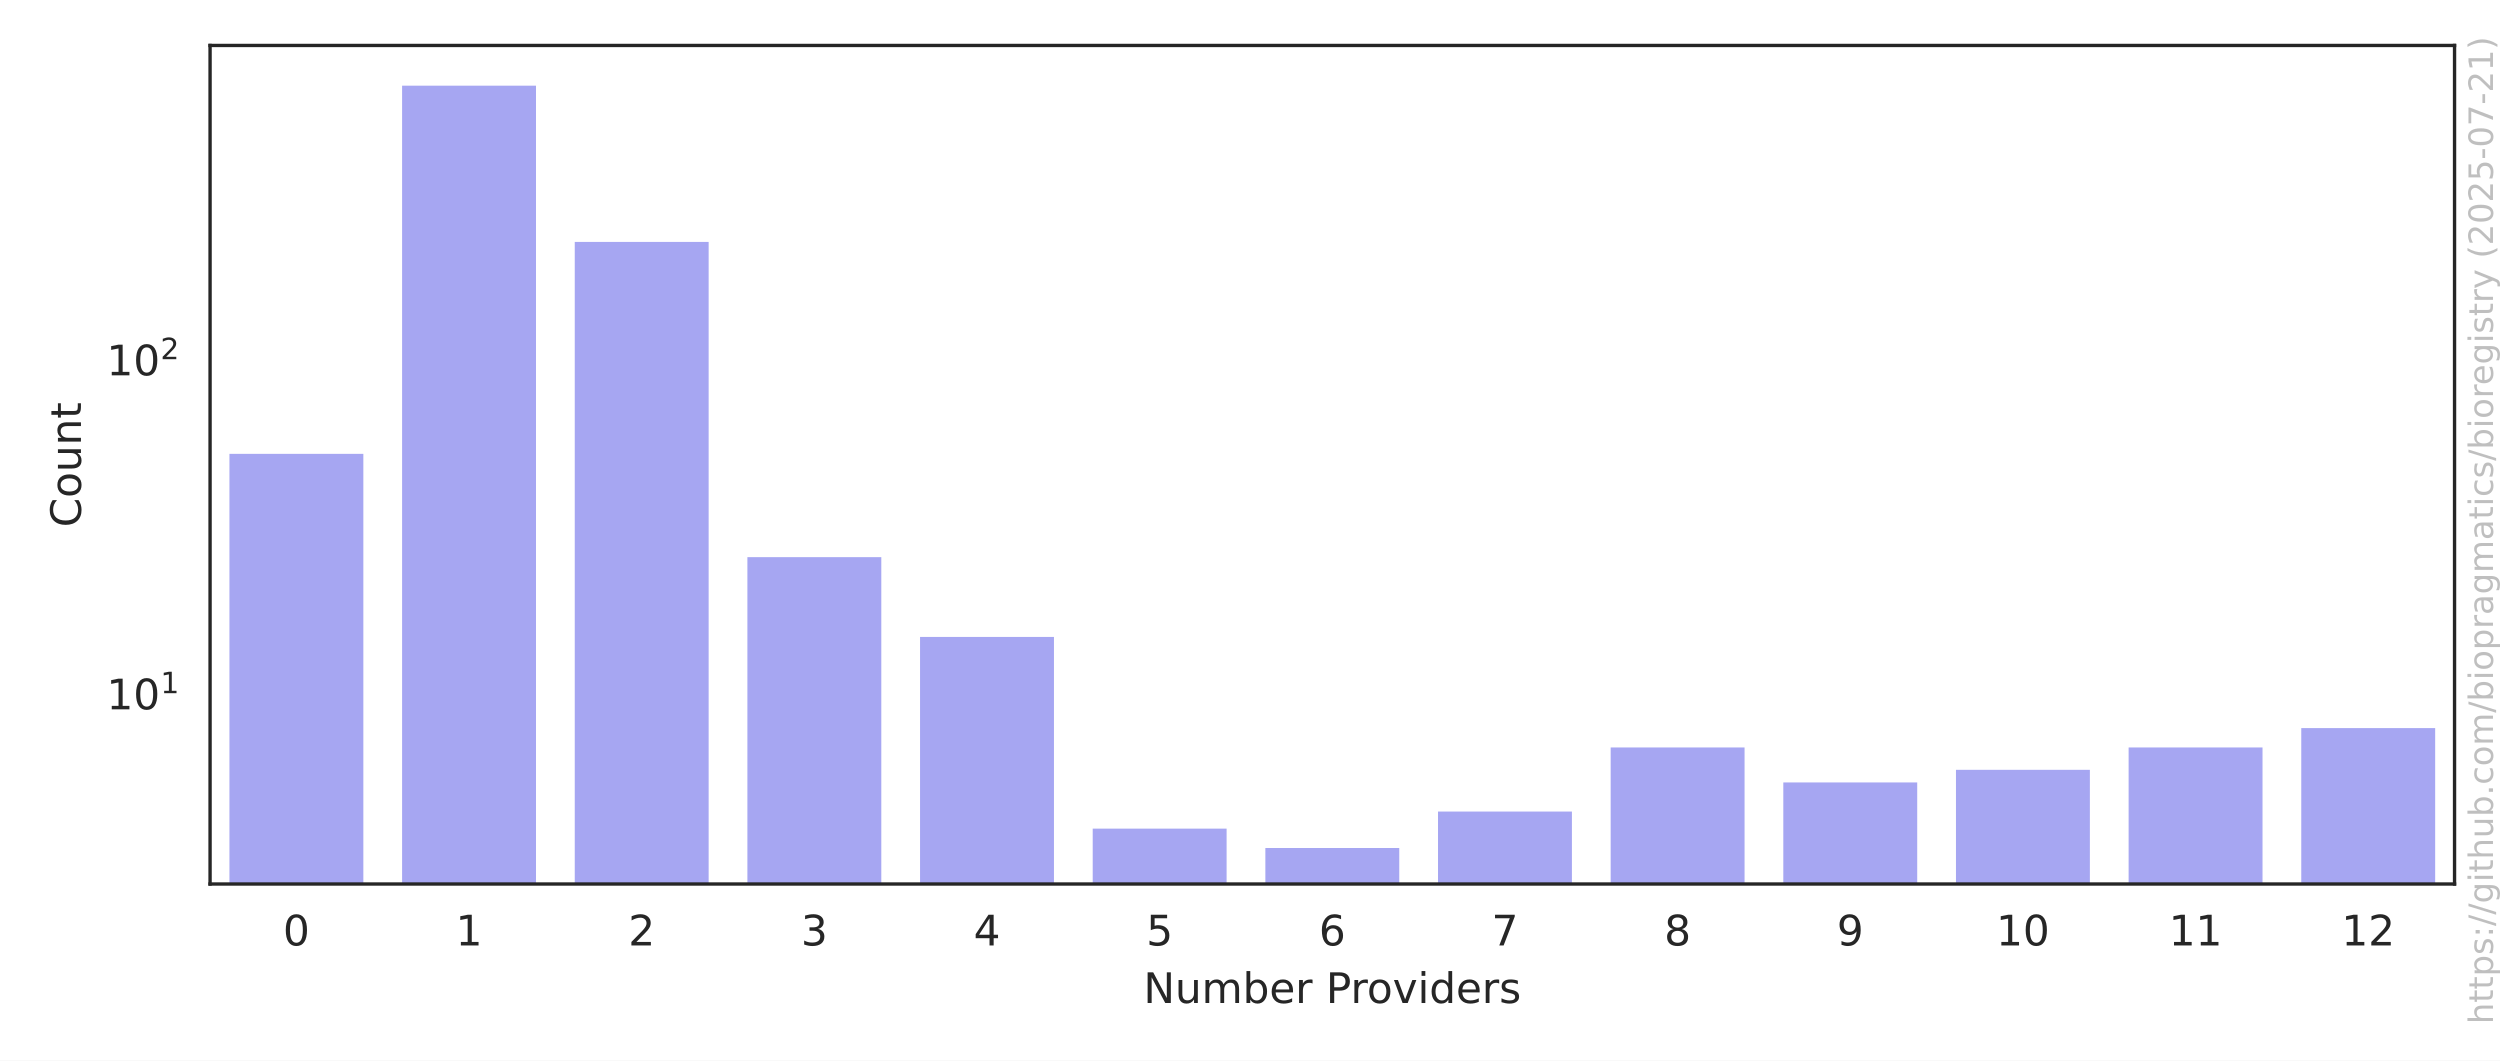
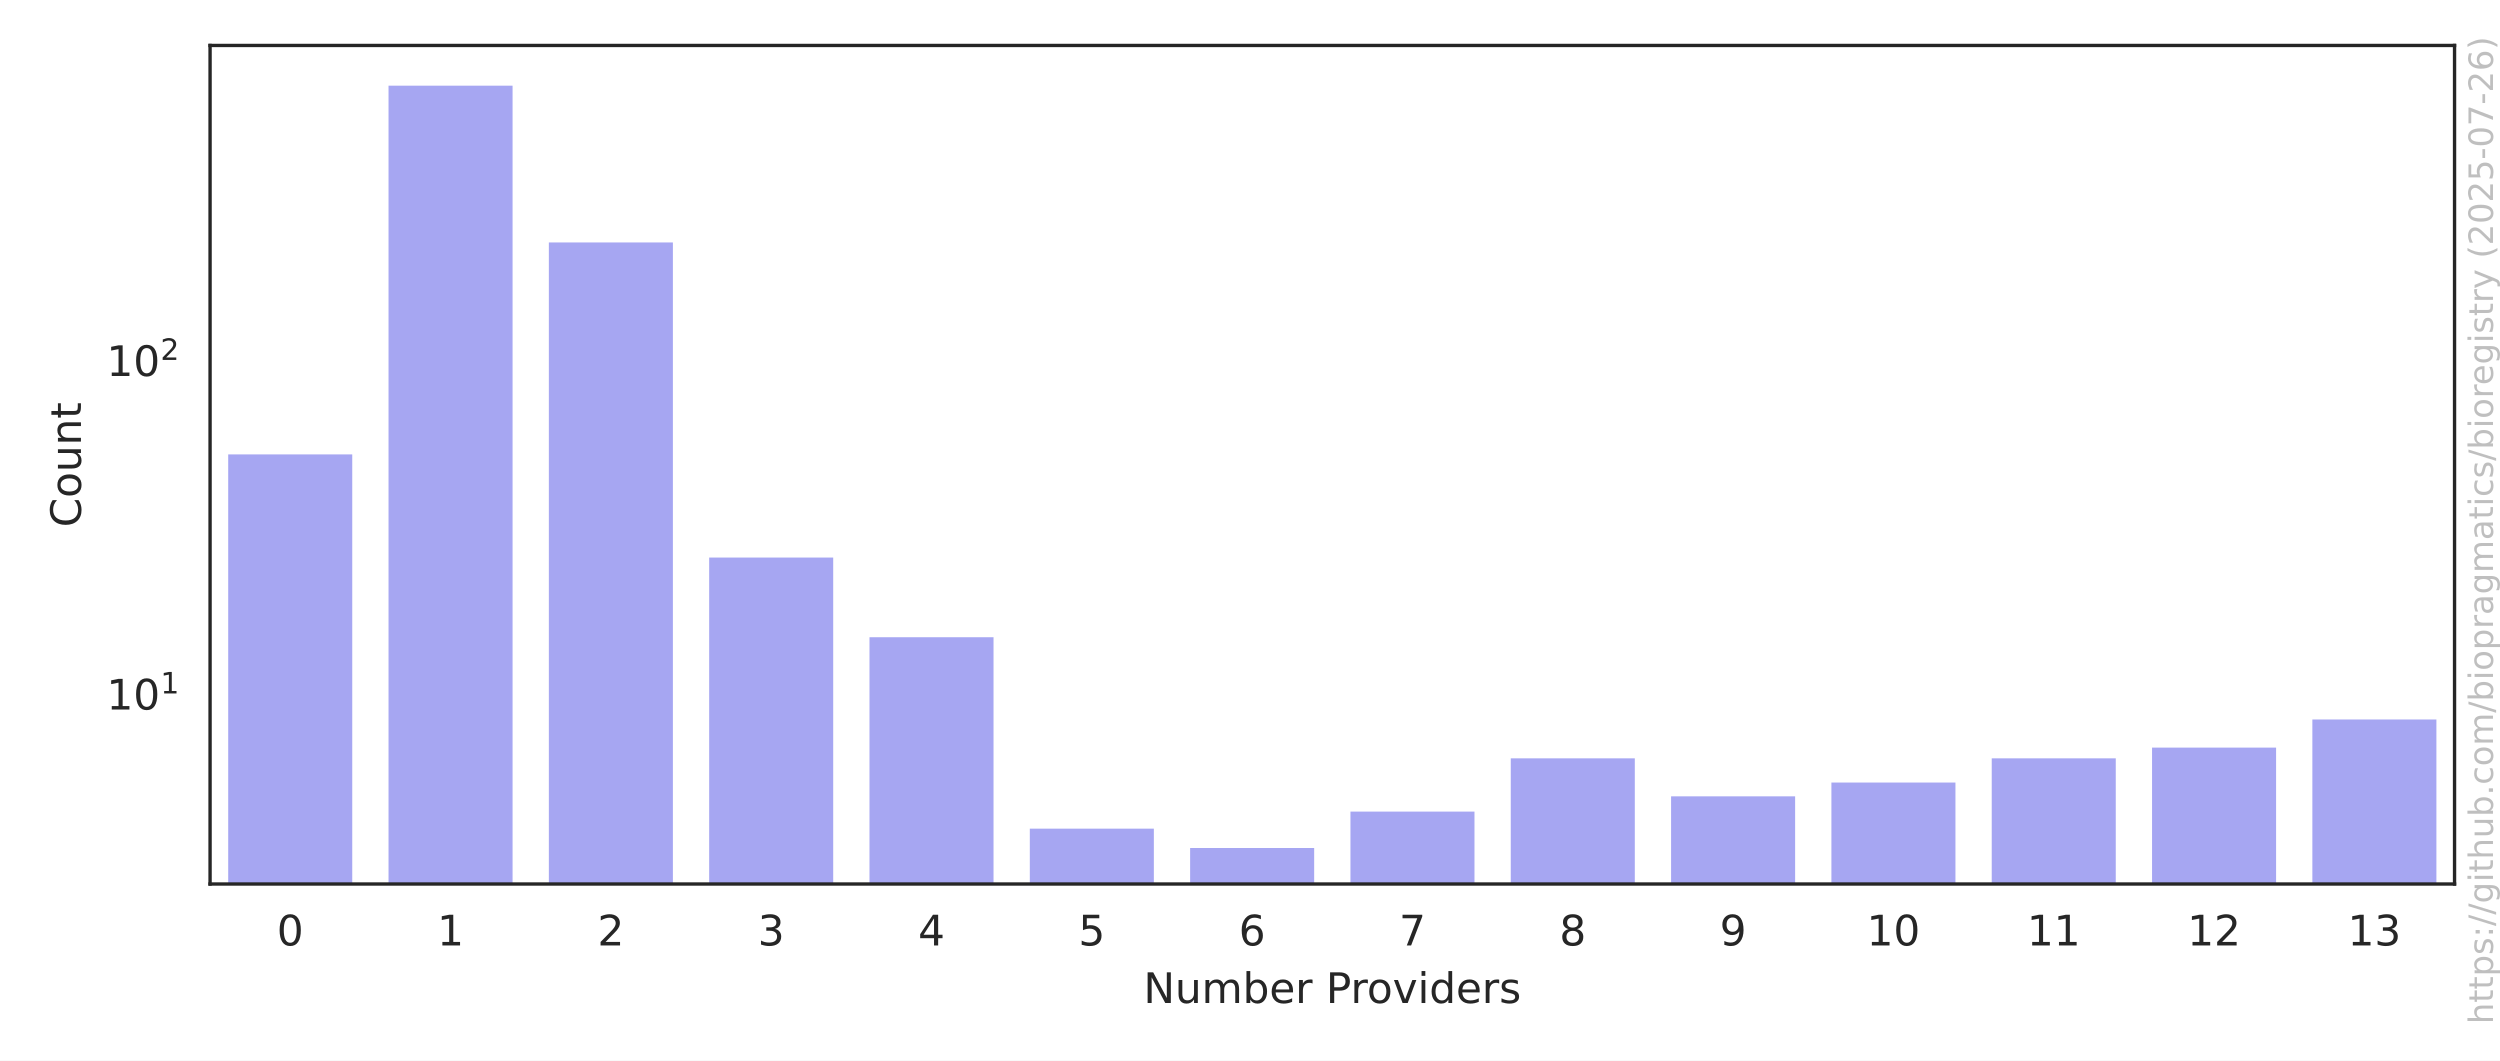
<svg xmlns="http://www.w3.org/2000/svg" xmlns:xlink="http://www.w3.org/1999/xlink" width="594pt" height="252pt" viewBox="0 0 594 252" version="1.1">
  <defs>
    <style type="text/css">*{stroke-linejoin: round; stroke-linecap: butt}</style>
  </defs>
  <g id="figure_1">
    <g id="patch_1">
      <path d="M 0 252  L 594 252  L 594 0  L 0 0  z " style="fill: #ffffff" />
    </g>
    <g id="axes_1">
      <g id="patch_2">
        <path d="M 49.913 210.04  L 583.2 210.04  L 583.2 10.8  L 49.913 10.8  z " style="fill: #ffffff" />
      </g>
      <g id="matplotlib.axis_1">
        <g id="xtick_1">
          <g id="text_1">
-             <g style="fill: #262626" transform="translate(67.24249 224.6384) scale(0.1 -0.1)">
+             <g style="fill: #262626" transform="translate(65.77741 224.6384) scale(0.1 -0.1)">
              <defs>
                <path id="DejaVuSans-30" d="M 2034 4250  Q 1547 4250 1301 3770  Q 1056 3291 1056 2328  Q 1056 1369 1301 889  Q 1547 409 2034 409  Q 2525 409 2770 889  Q 3016 1369 3016 2328  Q 3016 3291 2770 3770  Q 2525 4250 2034 4250  z M 2034 4750  Q 2819 4750 3233 4129  Q 3647 3509 3647 2328  Q 3647 1150 3233 529  Q 2819 -91 2034 -91  Q 1250 -91 836 529  Q 422 1150 422 2328  Q 422 3509 836 4129  Q 1250 4750 2034 4750  z " transform="scale(0.015625)" />
              </defs>
              <use xlink:href="#DejaVuSans-30" />
            </g>
          </g>
        </g>
        <g id="xtick_2">
          <g id="text_2">
-             <g style="fill: #262626" transform="translate(108.2646 224.6384) scale(0.1 -0.1)">
+             <g style="fill: #262626" transform="translate(103.8694 224.6384) scale(0.1 -0.1)">
              <defs>
                <path id="DejaVuSans-31" d="M 794 531  L 1825 531  L 1825 4091  L 703 3866  L 703 4441  L 1819 4666  L 2450 4666  L 2450 531  L 3481 531  L 3481 0  L 794 0  L 794 531  z " transform="scale(0.015625)" />
              </defs>
              <use xlink:href="#DejaVuSans-31" />
            </g>
          </g>
        </g>
        <g id="xtick_3">
          <g id="text_3">
-             <g style="fill: #262626" transform="translate(149.2867 224.6384) scale(0.1 -0.1)">
+             <g style="fill: #262626" transform="translate(141.9613 224.6384) scale(0.1 -0.1)">
              <defs>
                <path id="DejaVuSans-32" d="M 1228 531  L 3431 531  L 3431 0  L 469 0  L 469 531  Q 828 903 1448 1529  Q 2069 2156 2228 2338  Q 2531 2678 2651 2914  Q 2772 3150 2772 3378  Q 2772 3750 2511 3984  Q 2250 4219 1831 4219  Q 1534 4219 1204 4116  Q 875 4013 500 3803  L 500 4441  Q 881 4594 1212 4672  Q 1544 4750 1819 4750  Q 2544 4750 2975 4387  Q 3406 4025 3406 3419  Q 3406 3131 3298 2873  Q 3191 2616 2906 2266  Q 2828 2175 2409 1742  Q 1991 1309 1228 531  z " transform="scale(0.015625)" />
              </defs>
              <use xlink:href="#DejaVuSans-32" />
            </g>
          </g>
        </g>
        <g id="xtick_4">
          <g id="text_4">
-             <g style="fill: #262626" transform="translate(190.3088 224.6384) scale(0.1 -0.1)">
+             <g style="fill: #262626" transform="translate(180.0533 224.6384) scale(0.1 -0.1)">
              <defs>
                <path id="DejaVuSans-33" d="M 2597 2516  Q 3050 2419 3304 2112  Q 3559 1806 3559 1356  Q 3559 666 3084 287  Q 2609 -91 1734 -91  Q 1441 -91 1130 -33  Q 819 25 488 141  L 488 750  Q 750 597 1062 519  Q 1375 441 1716 441  Q 2309 441 2620 675  Q 2931 909 2931 1356  Q 2931 1769 2642 2001  Q 2353 2234 1838 2234  L 1294 2234  L 1294 2753  L 1863 2753  Q 2328 2753 2575 2939  Q 2822 3125 2822 3475  Q 2822 3834 2567 4026  Q 2313 4219 1838 4219  Q 1578 4219 1281 4162  Q 984 4106 628 3988  L 628 4550  Q 988 4650 1302 4700  Q 1616 4750 1894 4750  Q 2613 4750 3031 4423  Q 3450 4097 3450 3541  Q 3450 3153 3228 2886  Q 3006 2619 2597 2516  z " transform="scale(0.015625)" />
              </defs>
              <use xlink:href="#DejaVuSans-33" />
            </g>
          </g>
        </g>
        <g id="xtick_5">
          <g id="text_5">
-             <g style="fill: #262626" transform="translate(231.3309 224.6384) scale(0.1 -0.1)">
+             <g style="fill: #262626" transform="translate(218.1452 224.6384) scale(0.1 -0.1)">
              <defs>
                <path id="DejaVuSans-34" d="M 2419 4116  L 825 1625  L 2419 1625  L 2419 4116  z M 2253 4666  L 3047 4666  L 3047 1625  L 3713 1625  L 3713 1100  L 3047 1100  L 3047 0  L 2419 0  L 2419 1100  L 313 1100  L 313 1709  L 2253 4666  z " transform="scale(0.015625)" />
              </defs>
              <use xlink:href="#DejaVuSans-34" />
            </g>
          </g>
        </g>
        <g id="xtick_6">
          <g id="text_6">
-             <g style="fill: #262626" transform="translate(272.353 224.6384) scale(0.1 -0.1)">
+             <g style="fill: #262626" transform="translate(256.2372 224.6384) scale(0.1 -0.1)">
              <defs>
                <path id="DejaVuSans-35" d="M 691 4666  L 3169 4666  L 3169 4134  L 1269 4134  L 1269 2991  Q 1406 3038 1543 3061  Q 1681 3084 1819 3084  Q 2600 3084 3056 2656  Q 3513 2228 3513 1497  Q 3513 744 3044 326  Q 2575 -91 1722 -91  Q 1428 -91 1123 -41  Q 819 9 494 109  L 494 744  Q 775 591 1075 516  Q 1375 441 1709 441  Q 2250 441 2565 725  Q 2881 1009 2881 1497  Q 2881 1984 2565 2268  Q 2250 2553 1709 2553  Q 1456 2553 1204 2497  Q 953 2441 691 2322  L 691 4666  z " transform="scale(0.015625)" />
              </defs>
              <use xlink:href="#DejaVuSans-35" />
            </g>
          </g>
        </g>
        <g id="xtick_7">
          <g id="text_7">
-             <g style="fill: #262626" transform="translate(313.3751 224.6384) scale(0.1 -0.1)">
+             <g style="fill: #262626" transform="translate(294.3291 224.6384) scale(0.1 -0.1)">
              <defs>
                <path id="DejaVuSans-36" d="M 2113 2584  Q 1688 2584 1439 2293  Q 1191 2003 1191 1497  Q 1191 994 1439 701  Q 1688 409 2113 409  Q 2538 409 2786 701  Q 3034 994 3034 1497  Q 3034 2003 2786 2293  Q 2538 2584 2113 2584  z M 3366 4563  L 3366 3988  Q 3128 4100 2886 4159  Q 2644 4219 2406 4219  Q 1781 4219 1451 3797  Q 1122 3375 1075 2522  Q 1259 2794 1537 2939  Q 1816 3084 2150 3084  Q 2853 3084 3261 2657  Q 3669 2231 3669 1497  Q 3669 778 3244 343  Q 2819 -91 2113 -91  Q 1303 -91 875 529  Q 447 1150 447 2328  Q 447 3434 972 4092  Q 1497 4750 2381 4750  Q 2619 4750 2861 4703  Q 3103 4656 3366 4563  z " transform="scale(0.015625)" />
              </defs>
              <use xlink:href="#DejaVuSans-36" />
            </g>
          </g>
        </g>
        <g id="xtick_8">
          <g id="text_8">
-             <g style="fill: #262626" transform="translate(354.3972 224.6384) scale(0.1 -0.1)">
+             <g style="fill: #262626" transform="translate(332.4211 224.6384) scale(0.1 -0.1)">
              <defs>
                <path id="DejaVuSans-37" d="M 525 4666  L 3525 4666  L 3525 4397  L 1831 0  L 1172 0  L 2766 4134  L 525 4134  L 525 4666  z " transform="scale(0.015625)" />
              </defs>
              <use xlink:href="#DejaVuSans-37" />
            </g>
          </g>
        </g>
        <g id="xtick_9">
          <g id="text_9">
-             <g style="fill: #262626" transform="translate(395.4193 224.6384) scale(0.1 -0.1)">
+             <g style="fill: #262626" transform="translate(370.513 224.6384) scale(0.1 -0.1)">
              <defs>
                <path id="DejaVuSans-38" d="M 2034 2216  Q 1584 2216 1326 1975  Q 1069 1734 1069 1313  Q 1069 891 1326 650  Q 1584 409 2034 409  Q 2484 409 2743 651  Q 3003 894 3003 1313  Q 3003 1734 2745 1975  Q 2488 2216 2034 2216  z M 1403 2484  Q 997 2584 770 2862  Q 544 3141 544 3541  Q 544 4100 942 4425  Q 1341 4750 2034 4750  Q 2731 4750 3128 4425  Q 3525 4100 3525 3541  Q 3525 3141 3298 2862  Q 3072 2584 2669 2484  Q 3125 2378 3379 2068  Q 3634 1759 3634 1313  Q 3634 634 3220 271  Q 2806 -91 2034 -91  Q 1263 -91 848 271  Q 434 634 434 1313  Q 434 1759 690 2068  Q 947 2378 1403 2484  z M 1172 3481  Q 1172 3119 1398 2916  Q 1625 2713 2034 2713  Q 2441 2713 2670 2916  Q 2900 3119 2900 3481  Q 2900 3844 2670 4047  Q 2441 4250 2034 4250  Q 1625 4250 1398 4047  Q 1172 3844 1172 3481  z " transform="scale(0.015625)" />
              </defs>
              <use xlink:href="#DejaVuSans-38" />
            </g>
          </g>
        </g>
        <g id="xtick_10">
          <g id="text_10">
-             <g style="fill: #262626" transform="translate(436.4414 224.6384) scale(0.1 -0.1)">
+             <g style="fill: #262626" transform="translate(408.605 224.6384) scale(0.1 -0.1)">
              <defs>
                <path id="DejaVuSans-39" d="M 703 97  L 703 672  Q 941 559 1184 500  Q 1428 441 1663 441  Q 2288 441 2617 861  Q 2947 1281 2994 2138  Q 2813 1869 2534 1725  Q 2256 1581 1919 1581  Q 1219 1581 811 2004  Q 403 2428 403 3163  Q 403 3881 828 4315  Q 1253 4750 1959 4750  Q 2769 4750 3195 4129  Q 3622 3509 3622 2328  Q 3622 1225 3098 567  Q 2575 -91 1691 -91  Q 1453 -91 1209 -44  Q 966 3 703 97  z M 1959 2075  Q 2384 2075 2632 2365  Q 2881 2656 2881 3163  Q 2881 3666 2632 3958  Q 2384 4250 1959 4250  Q 1534 4250 1286 3958  Q 1038 3666 1038 3163  Q 1038 2656 1286 2365  Q 1534 2075 1959 2075  z " transform="scale(0.015625)" />
              </defs>
              <use xlink:href="#DejaVuSans-39" />
            </g>
          </g>
        </g>
        <g id="xtick_11">
          <g id="text_11">
-             <g style="fill: #262626" transform="translate(474.2822 224.6384) scale(0.1 -0.1)">
+             <g style="fill: #262626" transform="translate(443.5157 224.6384) scale(0.1 -0.1)">
              <use xlink:href="#DejaVuSans-31" />
              <use xlink:href="#DejaVuSans-30" transform="translate(63.62305 0)" />
            </g>
          </g>
        </g>
        <g id="xtick_12">
          <g id="text_12">
-             <g style="fill: #262626" transform="translate(515.3043 224.6384) scale(0.1 -0.1)">
+             <g style="fill: #262626" transform="translate(481.6076 224.6384) scale(0.1 -0.1)">
              <use xlink:href="#DejaVuSans-31" />
              <use xlink:href="#DejaVuSans-31" transform="translate(63.62305 0)" />
            </g>
          </g>
        </g>
        <g id="xtick_13">
          <g id="text_13">
-             <g style="fill: #262626" transform="translate(556.3264 224.6384) scale(0.1 -0.1)">
+             <g style="fill: #262626" transform="translate(519.6996 224.6384) scale(0.1 -0.1)">
              <use xlink:href="#DejaVuSans-31" />
              <use xlink:href="#DejaVuSans-32" transform="translate(63.62305 0)" />
            </g>
          </g>
        </g>
-         <g id="text_14">
+         <g id="xtick_14">
+           <g id="text_14">
+             <g style="fill: #262626" transform="translate(557.7915 224.6384) scale(0.1 -0.1)">
+               <use xlink:href="#DejaVuSans-31" />
+               <use xlink:href="#DejaVuSans-33" transform="translate(63.62305 0)" />
+             </g>
+           </g>
+         </g>
+         <g id="text_15">
          <g style="fill: #262626" transform="translate(271.6923 238.3166) scale(0.1 -0.1)">
            <defs>
              <path id="DejaVuSans-4e" d="M 628 4666  L 1478 4666  L 3547 763  L 3547 4666  L 4159 4666  L 4159 0  L 3309 0  L 1241 3903  L 1241 0  L 628 0  L 628 4666  z " transform="scale(0.015625)" />
              <path id="DejaVuSans-75" d="M 544 1381  L 544 3500  L 1119 3500  L 1119 1403  Q 1119 906 1312 657  Q 1506 409 1894 409  Q 2359 409 2629 706  Q 2900 1003 2900 1516  L 2900 3500  L 3475 3500  L 3475 0  L 2900 0  L 2900 538  Q 2691 219 2414 64  Q 2138 -91 1772 -91  Q 1169 -91 856 284  Q 544 659 544 1381  z M 1991 3584  L 1991 3584  z " transform="scale(0.015625)" />
              <path id="DejaVuSans-6d" d="M 3328 2828  Q 3544 3216 3844 3400  Q 4144 3584 4550 3584  Q 5097 3584 5394 3201  Q 5691 2819 5691 2113  L 5691 0  L 5113 0  L 5113 2094  Q 5113 2597 4934 2840  Q 4756 3084 4391 3084  Q 3944 3084 3684 2787  Q 3425 2491 3425 1978  L 3425 0  L 2847 0  L 2847 2094  Q 2847 2600 2669 2842  Q 2491 3084 2119 3084  Q 1678 3084 1418 2786  Q 1159 2488 1159 1978  L 1159 0  L 581 0  L 581 3500  L 1159 3500  L 1159 2956  Q 1356 3278 1631 3431  Q 1906 3584 2284 3584  Q 2666 3584 2933 3390  Q 3200 3197 3328 2828  z " transform="scale(0.015625)" />
              <path id="DejaVuSans-62" d="M 3116 1747  Q 3116 2381 2855 2742  Q 2594 3103 2138 3103  Q 1681 3103 1420 2742  Q 1159 2381 1159 1747  Q 1159 1113 1420 752  Q 1681 391 2138 391  Q 2594 391 2855 752  Q 3116 1113 3116 1747  z M 1159 2969  Q 1341 3281 1617 3432  Q 1894 3584 2278 3584  Q 2916 3584 3314 3078  Q 3713 2572 3713 1747  Q 3713 922 3314 415  Q 2916 -91 2278 -91  Q 1894 -91 1617 61  Q 1341 213 1159 525  L 1159 0  L 581 0  L 581 4863  L 1159 4863  L 1159 2969  z " transform="scale(0.015625)" />
              <path id="DejaVuSans-65" d="M 3597 1894  L 3597 1613  L 953 1613  Q 991 1019 1311 708  Q 1631 397 2203 397  Q 2534 397 2845 478  Q 3156 559 3463 722  L 3463 178  Q 3153 47 2828 -22  Q 2503 -91 2169 -91  Q 1331 -91 842 396  Q 353 884 353 1716  Q 353 2575 817 3079  Q 1281 3584 2069 3584  Q 2775 3584 3186 3129  Q 3597 2675 3597 1894  z M 3022 2063  Q 3016 2534 2758 2815  Q 2500 3097 2075 3097  Q 1594 3097 1305 2825  Q 1016 2553 972 2059  L 3022 2063  z " transform="scale(0.015625)" />
              <path id="DejaVuSans-72" d="M 2631 2963  Q 2534 3019 2420 3045  Q 2306 3072 2169 3072  Q 1681 3072 1420 2755  Q 1159 2438 1159 1844  L 1159 0  L 581 0  L 581 3500  L 1159 3500  L 1159 2956  Q 1341 3275 1631 3429  Q 1922 3584 2338 3584  Q 2397 3584 2469 3576  Q 2541 3569 2628 3553  L 2631 2963  z " transform="scale(0.015625)" />
              <path id="DejaVuSans-20" transform="scale(0.015625)" />
              <path id="DejaVuSans-50" d="M 1259 4147  L 1259 2394  L 2053 2394  Q 2494 2394 2734 2622  Q 2975 2850 2975 3272  Q 2975 3691 2734 3919  Q 2494 4147 2053 4147  L 1259 4147  z M 628 4666  L 2053 4666  Q 2838 4666 3239 4311  Q 3641 3956 3641 3272  Q 3641 2581 3239 2228  Q 2838 1875 2053 1875  L 1259 1875  L 1259 0  L 628 0  L 628 4666  z " transform="scale(0.015625)" />
              <path id="DejaVuSans-6f" d="M 1959 3097  Q 1497 3097 1228 2736  Q 959 2375 959 1747  Q 959 1119 1226 758  Q 1494 397 1959 397  Q 2419 397 2687 759  Q 2956 1122 2956 1747  Q 2956 2369 2687 2733  Q 2419 3097 1959 3097  z M 1959 3584  Q 2709 3584 3137 3096  Q 3566 2609 3566 1747  Q 3566 888 3137 398  Q 2709 -91 1959 -91  Q 1206 -91 779 398  Q 353 888 353 1747  Q 353 2609 779 3096  Q 1206 3584 1959 3584  z " transform="scale(0.015625)" />
              <path id="DejaVuSans-76" d="M 191 3500  L 800 3500  L 1894 563  L 2988 3500  L 3597 3500  L 2284 0  L 1503 0  L 191 3500  z " transform="scale(0.015625)" />
              <path id="DejaVuSans-69" d="M 603 3500  L 1178 3500  L 1178 0  L 603 0  L 603 3500  z M 603 4863  L 1178 4863  L 1178 4134  L 603 4134  L 603 4863  z " transform="scale(0.015625)" />
              <path id="DejaVuSans-64" d="M 2906 2969  L 2906 4863  L 3481 4863  L 3481 0  L 2906 0  L 2906 525  Q 2725 213 2448 61  Q 2172 -91 1784 -91  Q 1150 -91 751 415  Q 353 922 353 1747  Q 353 2572 751 3078  Q 1150 3584 1784 3584  Q 2172 3584 2448 3432  Q 2725 3281 2906 2969  z M 947 1747  Q 947 1113 1208 752  Q 1469 391 1925 391  Q 2381 391 2643 752  Q 2906 1113 2906 1747  Q 2906 2381 2643 2742  Q 2381 3103 1925 3103  Q 1469 3103 1208 2742  Q 947 2381 947 1747  z " transform="scale(0.015625)" />
              <path id="DejaVuSans-73" d="M 2834 3397  L 2834 2853  Q 2591 2978 2328 3040  Q 2066 3103 1784 3103  Q 1356 3103 1142 2972  Q 928 2841 928 2578  Q 928 2378 1081 2264  Q 1234 2150 1697 2047  L 1894 2003  Q 2506 1872 2764 1633  Q 3022 1394 3022 966  Q 3022 478 2636 193  Q 2250 -91 1575 -91  Q 1294 -91 989 -36  Q 684 19 347 128  L 347 722  Q 666 556 975 473  Q 1284 391 1588 391  Q 1994 391 2212 530  Q 2431 669 2431 922  Q 2431 1156 2273 1281  Q 2116 1406 1581 1522  L 1381 1569  Q 847 1681 609 1914  Q 372 2147 372 2553  Q 372 3047 722 3315  Q 1072 3584 1716 3584  Q 2034 3584 2315 3537  Q 2597 3491 2834 3397  z " transform="scale(0.015625)" />
            </defs>
            <use xlink:href="#DejaVuSans-4e" />
            <use xlink:href="#DejaVuSans-75" transform="translate(74.80469 0)" />
            <use xlink:href="#DejaVuSans-6d" transform="translate(138.1836 0)" />
            <use xlink:href="#DejaVuSans-62" transform="translate(235.5957 0)" />
            <use xlink:href="#DejaVuSans-65" transform="translate(299.0723 0)" />
            <use xlink:href="#DejaVuSans-72" transform="translate(360.5957 0)" />
            <use xlink:href="#DejaVuSans-20" transform="translate(401.709 0)" />
            <use xlink:href="#DejaVuSans-50" transform="translate(433.4961 0)" />
            <use xlink:href="#DejaVuSans-72" transform="translate(492.0488 0)" />
            <use xlink:href="#DejaVuSans-6f" transform="translate(530.9121 0)" />
            <use xlink:href="#DejaVuSans-76" transform="translate(592.0938 0)" />
            <use xlink:href="#DejaVuSans-69" transform="translate(651.2734 0)" />
            <use xlink:href="#DejaVuSans-64" transform="translate(679.0566 0)" />
            <use xlink:href="#DejaVuSans-65" transform="translate(742.5332 0)" />
            <use xlink:href="#DejaVuSans-72" transform="translate(804.0566 0)" />
            <use xlink:href="#DejaVuSans-73" transform="translate(845.1699 0)" />
          </g>
        </g>
      </g>
      <g id="matplotlib.axis_2">
        <g id="ytick_1">
-           <g id="text_15">
-             <g style="fill: #262626" transform="translate(25.31268 168.6049) scale(0.1 -0.1)">
+           <g id="text_16">
+             <g style="fill: #262626" transform="translate(25.31268 168.656) scale(0.1 -0.1)">
              <use xlink:href="#DejaVuSans-31" transform="translate(0 0.684375)" />
              <use xlink:href="#DejaVuSans-30" transform="translate(63.62305 0.684375)" />
              <use xlink:href="#DejaVuSans-31" transform="translate(128.2031 38.96563) scale(0.7)" />
            </g>
          </g>
        </g>
        <g id="ytick_2">
-           <g id="text_16">
-             <g style="fill: #262626" transform="translate(25.31268 89.25552) scale(0.1 -0.1)">
+           <g id="text_17">
+             <g style="fill: #262626" transform="translate(25.31268 89.41847) scale(0.1 -0.1)">
              <use xlink:href="#DejaVuSans-31" transform="translate(0 0.765625)" />
              <use xlink:href="#DejaVuSans-30" transform="translate(63.62305 0.765625)" />
              <use xlink:href="#DejaVuSans-32" transform="translate(128.2031 39.04688) scale(0.7)" />
            </g>
          </g>
        </g>
        <g id="ytick_3" />
        <g id="ytick_4" />
        <g id="ytick_5" />
        <g id="ytick_6" />
        <g id="ytick_7" />
        <g id="ytick_8" />
        <g id="ytick_9" />
        <g id="ytick_10" />
        <g id="ytick_11" />
        <g id="ytick_12" />
        <g id="ytick_13" />
        <g id="ytick_14" />
        <g id="ytick_15" />
        <g id="ytick_16" />
        <g id="ytick_17" />
        <g id="ytick_18" />
        <g id="ytick_19" />
        <g id="ytick_20" />
        <g id="ytick_21" />
        <g id="ytick_22" />
        <g id="ytick_23" />
        <g id="ytick_24" />
-         <g id="text_17">
+         <g id="text_18">
          <g style="fill: #262626" transform="translate(19.233 125.2684) rotate(-90) scale(0.1 -0.1)">
            <defs>
              <path id="DejaVuSans-43" d="M 4122 4306  L 4122 3641  Q 3803 3938 3442 4084  Q 3081 4231 2675 4231  Q 1875 4231 1450 3742  Q 1025 3253 1025 2328  Q 1025 1406 1450 917  Q 1875 428 2675 428  Q 3081 428 3442 575  Q 3803 722 4122 1019  L 4122 359  Q 3791 134 3420 21  Q 3050 -91 2638 -91  Q 1578 -91 968 557  Q 359 1206 359 2328  Q 359 3453 968 4101  Q 1578 4750 2638 4750  Q 3056 4750 3426 4639  Q 3797 4528 4122 4306  z " transform="scale(0.015625)" />
              <path id="DejaVuSans-6e" d="M 3513 2113  L 3513 0  L 2938 0  L 2938 2094  Q 2938 2591 2744 2837  Q 2550 3084 2163 3084  Q 1697 3084 1428 2787  Q 1159 2491 1159 1978  L 1159 0  L 581 0  L 581 3500  L 1159 3500  L 1159 2956  Q 1366 3272 1645 3428  Q 1925 3584 2291 3584  Q 2894 3584 3203 3211  Q 3513 2838 3513 2113  z " transform="scale(0.015625)" />
              <path id="DejaVuSans-74" d="M 1172 4494  L 1172 3500  L 2356 3500  L 2356 3053  L 1172 3053  L 1172 1153  Q 1172 725 1289 603  Q 1406 481 1766 481  L 2356 481  L 2356 0  L 1766 0  Q 1100 0 847 248  Q 594 497 594 1153  L 594 3053  L 172 3053  L 172 3500  L 594 3500  L 594 4494  L 1172 4494  z " transform="scale(0.015625)" />
            </defs>
            <use xlink:href="#DejaVuSans-43" />
            <use xlink:href="#DejaVuSans-6f" transform="translate(69.82422 0)" />
            <use xlink:href="#DejaVuSans-75" transform="translate(131.0059 0)" />
            <use xlink:href="#DejaVuSans-6e" transform="translate(194.3848 0)" />
            <use xlink:href="#DejaVuSans-74" transform="translate(257.7637 0)" />
          </g>
        </g>
      </g>
      <g id="patch_3">
-         <path d="M 54.015 79593.559  L 86.833 79593.559  L 86.833 107.335  L 54.015 107.335  z " clip-path="url(#p39f59fb823)" style="fill: #2020df; opacity: 0.4; stroke: #ffffff; stroke-linejoin: miter" />
+         <path d="M 53.722 79481.578  L 84.195 79481.578  L 84.195 107.467  L 53.722 107.467  z " clip-path="url(#p39f59fb823)" style="fill: #2020df; opacity: 0.4; stroke: #ffffff; stroke-linejoin: miter" />
      </g>
      <g id="patch_4">
-         <path d="M 95.037 79593.559  L 127.855 79593.559  L 127.855 19.856  L 95.037 19.856  z " clip-path="url(#p39f59fb823)" style="fill: #2020df; opacity: 0.4; stroke: #ffffff; stroke-linejoin: miter" />
+         <path d="M 91.814 79481.578  L 122.287 79481.578  L 122.287 19.856  L 91.814 19.856  z " clip-path="url(#p39f59fb823)" style="fill: #2020df; opacity: 0.4; stroke: #ffffff; stroke-linejoin: miter" />
      </g>
      <g id="patch_5">
-         <path d="M 136.059 79593.559  L 168.877 79593.559  L 168.877 56.979  L 136.059 56.979  z " clip-path="url(#p39f59fb823)" style="fill: #2020df; opacity: 0.4; stroke: #ffffff; stroke-linejoin: miter" />
+         <path d="M 129.906 79481.578  L 160.379 79481.578  L 160.379 57.107  L 129.906 57.107  z " clip-path="url(#p39f59fb823)" style="fill: #2020df; opacity: 0.4; stroke: #ffffff; stroke-linejoin: miter" />
      </g>
      <g id="patch_6">
-         <path d="M 177.081 79593.559  L 209.899 79593.559  L 209.899 131.878  L 177.081 131.878  z " clip-path="url(#p39f59fb823)" style="fill: #2020df; opacity: 0.4; stroke: #ffffff; stroke-linejoin: miter" />
+         <path d="M 167.998 79481.578  L 198.471 79481.578  L 198.471 131.975  L 167.998 131.975  z " clip-path="url(#p39f59fb823)" style="fill: #2020df; opacity: 0.4; stroke: #ffffff; stroke-linejoin: miter" />
      </g>
      <g id="patch_7">
-         <path d="M 218.103 79593.559  L 250.921 79593.559  L 250.921 150.833  L 218.103 150.833  z " clip-path="url(#p39f59fb823)" style="fill: #2020df; opacity: 0.4; stroke: #ffffff; stroke-linejoin: miter" />
+         <path d="M 206.09 79481.578  L 236.563 79481.578  L 236.563 150.904  L 206.09 150.904  z " clip-path="url(#p39f59fb823)" style="fill: #2020df; opacity: 0.4; stroke: #ffffff; stroke-linejoin: miter" />
      </g>
      <g id="patch_8">
-         <path d="M 259.125 79593.559  L 291.943 79593.559  L 291.943 196.382  L 259.125 196.382  z " clip-path="url(#p39f59fb823)" style="fill: #2020df; opacity: 0.4; stroke: #ffffff; stroke-linejoin: miter" />
+         <path d="M 244.182 79481.578  L 274.655 79481.578  L 274.655 196.388  L 244.182 196.388  z " clip-path="url(#p39f59fb823)" style="fill: #2020df; opacity: 0.4; stroke: #ffffff; stroke-linejoin: miter" />
      </g>
      <g id="patch_9">
-         <path d="M 300.148 79593.559  L 332.965 79593.559  L 332.965 200.984  L 300.148 200.984  z " clip-path="url(#p39f59fb823)" style="fill: #2020df; opacity: 0.4; stroke: #ffffff; stroke-linejoin: miter" />
+         <path d="M 282.274 79481.578  L 312.747 79481.578  L 312.747 200.984  L 282.274 200.984  z " clip-path="url(#p39f59fb823)" style="fill: #2020df; opacity: 0.4; stroke: #ffffff; stroke-linejoin: miter" />
      </g>
      <g id="patch_10">
-         <path d="M 341.17 79593.559  L 373.987 79593.559  L 373.987 192.323  L 341.17 192.323  z " clip-path="url(#p39f59fb823)" style="fill: #2020df; opacity: 0.4; stroke: #ffffff; stroke-linejoin: miter" />
+         <path d="M 320.366 79481.578  L 350.839 79481.578  L 350.839 192.335  L 320.366 192.335  z " clip-path="url(#p39f59fb823)" style="fill: #2020df; opacity: 0.4; stroke: #ffffff; stroke-linejoin: miter" />
      </g>
      <g id="patch_11">
-         <path d="M 382.192 79593.559  L 415.009 79593.559  L 415.009 177.097  L 382.192 177.097  z " clip-path="url(#p39f59fb823)" style="fill: #2020df; opacity: 0.4; stroke: #ffffff; stroke-linejoin: miter" />
+         <path d="M 358.457 79481.578  L 388.931 79481.578  L 388.931 179.681  L 358.457 179.681  z " clip-path="url(#p39f59fb823)" style="fill: #2020df; opacity: 0.4; stroke: #ffffff; stroke-linejoin: miter" />
      </g>
      <g id="patch_12">
-         <path d="M 423.214 79593.559  L 456.031 79593.559  L 456.031 185.408  L 423.214 185.408  z " clip-path="url(#p39f59fb823)" style="fill: #2020df; opacity: 0.4; stroke: #ffffff; stroke-linejoin: miter" />
+         <path d="M 396.549 79481.578  L 427.023 79481.578  L 427.023 188.71  L 396.549 188.71  z " clip-path="url(#p39f59fb823)" style="fill: #2020df; opacity: 0.4; stroke: #ffffff; stroke-linejoin: miter" />
      </g>
      <g id="patch_13">
-         <path d="M 464.236 79593.559  L 497.054 79593.559  L 497.054 182.409  L 464.236 182.409  z " clip-path="url(#p39f59fb823)" style="fill: #2020df; opacity: 0.4; stroke: #ffffff; stroke-linejoin: miter" />
+         <path d="M 434.641 79481.578  L 465.115 79481.578  L 465.115 185.43  L 434.641 185.43  z " clip-path="url(#p39f59fb823)" style="fill: #2020df; opacity: 0.4; stroke: #ffffff; stroke-linejoin: miter" />
      </g>
      <g id="patch_14">
-         <path d="M 505.258 79593.559  L 538.076 79593.559  L 538.076 177.097  L 505.258 177.097  z " clip-path="url(#p39f59fb823)" style="fill: #2020df; opacity: 0.4; stroke: #ffffff; stroke-linejoin: miter" />
+         <path d="M 472.733 79481.578  L 503.207 79481.578  L 503.207 179.681  L 472.733 179.681  z " clip-path="url(#p39f59fb823)" style="fill: #2020df; opacity: 0.4; stroke: #ffffff; stroke-linejoin: miter" />
      </g>
      <g id="patch_15">
-         <path d="M 546.28 79593.559  L 579.098 79593.559  L 579.098 172.495  L 546.28 172.495  z " clip-path="url(#p39f59fb823)" style="fill: #2020df; opacity: 0.4; stroke: #ffffff; stroke-linejoin: miter" />
+         <path d="M 510.825 79481.578  L 541.299 79481.578  L 541.299 177.131  L 510.825 177.131  z " clip-path="url(#p39f59fb823)" style="fill: #2020df; opacity: 0.4; stroke: #ffffff; stroke-linejoin: miter" />
      </g>
      <g id="patch_16">
+         <path d="M 548.917 79481.578  L 579.391 79481.578  L 579.391 170.449  L 548.917 170.449  z " clip-path="url(#p39f59fb823)" style="fill: #2020df; opacity: 0.4; stroke: #ffffff; stroke-linejoin: miter" />
+       </g>
+       <g id="patch_17">
        <path d="M 49.913 210.04  L 49.913 10.8  " style="fill: none; stroke: #262626; stroke-width: 0.8; stroke-linejoin: miter; stroke-linecap: square" />
      </g>
-       <g id="patch_17">
+       <g id="patch_18">
        <path d="M 583.2 210.04  L 583.2 10.8  " style="fill: none; stroke: #262626; stroke-width: 0.8; stroke-linejoin: miter; stroke-linecap: square" />
      </g>
-       <g id="patch_18">
+       <g id="patch_19">
        <path d="M 49.913 210.04  L 583.2 210.04  " style="fill: none; stroke: #262626; stroke-width: 0.8; stroke-linejoin: miter; stroke-linecap: square" />
      </g>
-       <g id="patch_19">
+       <g id="patch_20">
        <path d="M 49.913 10.8  L 583.2 10.8  " style="fill: none; stroke: #262626; stroke-width: 0.8; stroke-linejoin: miter; stroke-linecap: square" />
      </g>
    </g>
-     <g id="text_18">
+     <g id="text_19">
      <g style="fill: #808080; opacity: 0.5" transform="translate(592.3362 243.3237) rotate(-90) scale(0.08 -0.08)">
        <defs>
          <path id="DejaVuSans-68" d="M 3513 2113  L 3513 0  L 2938 0  L 2938 2094  Q 2938 2591 2744 2837  Q 2550 3084 2163 3084  Q 1697 3084 1428 2787  Q 1159 2491 1159 1978  L 1159 0  L 581 0  L 581 4863  L 1159 4863  L 1159 2956  Q 1366 3272 1645 3428  Q 1925 3584 2291 3584  Q 2894 3584 3203 3211  Q 3513 2838 3513 2113  z " transform="scale(0.015625)" />
          <path id="DejaVuSans-70" d="M 1159 525  L 1159 -1331  L 581 -1331  L 581 3500  L 1159 3500  L 1159 2969  Q 1341 3281 1617 3432  Q 1894 3584 2278 3584  Q 2916 3584 3314 3078  Q 3713 2572 3713 1747  Q 3713 922 3314 415  Q 2916 -91 2278 -91  Q 1894 -91 1617 61  Q 1341 213 1159 525  z M 3116 1747  Q 3116 2381 2855 2742  Q 2594 3103 2138 3103  Q 1681 3103 1420 2742  Q 1159 2381 1159 1747  Q 1159 1113 1420 752  Q 1681 391 2138 391  Q 2594 391 2855 752  Q 3116 1113 3116 1747  z " transform="scale(0.015625)" />
          <path id="DejaVuSans-3a" d="M 750 794  L 1409 794  L 1409 0  L 750 0  L 750 794  z M 750 3309  L 1409 3309  L 1409 2516  L 750 2516  L 750 3309  z " transform="scale(0.015625)" />
          <path id="DejaVuSans-2f" d="M 1625 4666  L 2156 4666  L 531 -594  L 0 -594  L 1625 4666  z " transform="scale(0.015625)" />
          <path id="DejaVuSans-67" d="M 2906 1791  Q 2906 2416 2648 2759  Q 2391 3103 1925 3103  Q 1463 3103 1205 2759  Q 947 2416 947 1791  Q 947 1169 1205 825  Q 1463 481 1925 481  Q 2391 481 2648 825  Q 2906 1169 2906 1791  z M 3481 434  Q 3481 -459 3084 -895  Q 2688 -1331 1869 -1331  Q 1566 -1331 1297 -1286  Q 1028 -1241 775 -1147  L 775 -588  Q 1028 -725 1275 -790  Q 1522 -856 1778 -856  Q 2344 -856 2625 -561  Q 2906 -266 2906 331  L 2906 616  Q 2728 306 2450 153  Q 2172 0 1784 0  Q 1141 0 747 490  Q 353 981 353 1791  Q 353 2603 747 3093  Q 1141 3584 1784 3584  Q 2172 3584 2450 3431  Q 2728 3278 2906 2969  L 2906 3500  L 3481 3500  L 3481 434  z " transform="scale(0.015625)" />
          <path id="DejaVuSans-2e" d="M 684 794  L 1344 794  L 1344 0  L 684 0  L 684 794  z " transform="scale(0.015625)" />
          <path id="DejaVuSans-63" d="M 3122 3366  L 3122 2828  Q 2878 2963 2633 3030  Q 2388 3097 2138 3097  Q 1578 3097 1268 2742  Q 959 2388 959 1747  Q 959 1106 1268 751  Q 1578 397 2138 397  Q 2388 397 2633 464  Q 2878 531 3122 666  L 3122 134  Q 2881 22 2623 -34  Q 2366 -91 2075 -91  Q 1284 -91 818 406  Q 353 903 353 1747  Q 353 2603 823 3093  Q 1294 3584 2113 3584  Q 2378 3584 2631 3529  Q 2884 3475 3122 3366  z " transform="scale(0.015625)" />
          <path id="DejaVuSans-61" d="M 2194 1759  Q 1497 1759 1228 1600  Q 959 1441 959 1056  Q 959 750 1161 570  Q 1363 391 1709 391  Q 2188 391 2477 730  Q 2766 1069 2766 1631  L 2766 1759  L 2194 1759  z M 3341 1997  L 3341 0  L 2766 0  L 2766 531  Q 2569 213 2275 61  Q 1981 -91 1556 -91  Q 1019 -91 701 211  Q 384 513 384 1019  Q 384 1609 779 1909  Q 1175 2209 1959 2209  L 2766 2209  L 2766 2266  Q 2766 2663 2505 2880  Q 2244 3097 1772 3097  Q 1472 3097 1187 3025  Q 903 2953 641 2809  L 641 3341  Q 956 3463 1253 3523  Q 1550 3584 1831 3584  Q 2591 3584 2966 3190  Q 3341 2797 3341 1997  z " transform="scale(0.015625)" />
          <path id="DejaVuSans-79" d="M 2059 -325  Q 1816 -950 1584 -1140  Q 1353 -1331 966 -1331  L 506 -1331  L 506 -850  L 844 -850  Q 1081 -850 1212 -737  Q 1344 -625 1503 -206  L 1606 56  L 191 3500  L 800 3500  L 1894 763  L 2988 3500  L 3597 3500  L 2059 -325  z " transform="scale(0.015625)" />
          <path id="DejaVuSans-28" d="M 1984 4856  Q 1566 4138 1362 3434  Q 1159 2731 1159 2009  Q 1159 1288 1364 580  Q 1569 -128 1984 -844  L 1484 -844  Q 1016 -109 783 600  Q 550 1309 550 2009  Q 550 2706 781 3412  Q 1013 4119 1484 4856  L 1984 4856  z " transform="scale(0.015625)" />
          <path id="DejaVuSans-2d" d="M 313 2009  L 1997 2009  L 1997 1497  L 313 1497  L 313 2009  z " transform="scale(0.015625)" />
          <path id="DejaVuSans-29" d="M 513 4856  L 1013 4856  Q 1481 4119 1714 3412  Q 1947 2706 1947 2009  Q 1947 1309 1714 600  Q 1481 -109 1013 -844  L 513 -844  Q 928 -128 1133 580  Q 1338 1288 1338 2009  Q 1338 2731 1133 3434  Q 928 4138 513 4856  z " transform="scale(0.015625)" />
        </defs>
        <use xlink:href="#DejaVuSans-68" />
        <use xlink:href="#DejaVuSans-74" transform="translate(63.37891 0)" />
        <use xlink:href="#DejaVuSans-74" transform="translate(102.5879 0)" />
        <use xlink:href="#DejaVuSans-70" transform="translate(141.7969 0)" />
        <use xlink:href="#DejaVuSans-73" transform="translate(205.2734 0)" />
        <use xlink:href="#DejaVuSans-3a" transform="translate(257.373 0)" />
        <use xlink:href="#DejaVuSans-2f" transform="translate(291.0645 0)" />
        <use xlink:href="#DejaVuSans-2f" transform="translate(324.7559 0)" />
        <use xlink:href="#DejaVuSans-67" transform="translate(358.4473 0)" />
        <use xlink:href="#DejaVuSans-69" transform="translate(421.9238 0)" />
        <use xlink:href="#DejaVuSans-74" transform="translate(449.707 0)" />
        <use xlink:href="#DejaVuSans-68" transform="translate(488.916 0)" />
        <use xlink:href="#DejaVuSans-75" transform="translate(552.2949 0)" />
        <use xlink:href="#DejaVuSans-62" transform="translate(615.6738 0)" />
        <use xlink:href="#DejaVuSans-2e" transform="translate(679.1504 0)" />
        <use xlink:href="#DejaVuSans-63" transform="translate(710.9375 0)" />
        <use xlink:href="#DejaVuSans-6f" transform="translate(765.918 0)" />
        <use xlink:href="#DejaVuSans-6d" transform="translate(827.0996 0)" />
        <use xlink:href="#DejaVuSans-2f" transform="translate(924.5117 0)" />
        <use xlink:href="#DejaVuSans-62" transform="translate(958.2031 0)" />
        <use xlink:href="#DejaVuSans-69" transform="translate(1021.68 0)" />
        <use xlink:href="#DejaVuSans-6f" transform="translate(1049.463 0)" />
        <use xlink:href="#DejaVuSans-70" transform="translate(1110.645 0)" />
        <use xlink:href="#DejaVuSans-72" transform="translate(1174.121 0)" />
        <use xlink:href="#DejaVuSans-61" transform="translate(1215.234 0)" />
        <use xlink:href="#DejaVuSans-67" transform="translate(1276.514 0)" />
        <use xlink:href="#DejaVuSans-6d" transform="translate(1339.99 0)" />
        <use xlink:href="#DejaVuSans-61" transform="translate(1437.402 0)" />
        <use xlink:href="#DejaVuSans-74" transform="translate(1498.682 0)" />
        <use xlink:href="#DejaVuSans-69" transform="translate(1537.891 0)" />
        <use xlink:href="#DejaVuSans-63" transform="translate(1565.674 0)" />
        <use xlink:href="#DejaVuSans-73" transform="translate(1620.654 0)" />
        <use xlink:href="#DejaVuSans-2f" transform="translate(1672.754 0)" />
        <use xlink:href="#DejaVuSans-62" transform="translate(1706.445 0)" />
        <use xlink:href="#DejaVuSans-69" transform="translate(1769.922 0)" />
        <use xlink:href="#DejaVuSans-6f" transform="translate(1797.705 0)" />
        <use xlink:href="#DejaVuSans-72" transform="translate(1858.887 0)" />
        <use xlink:href="#DejaVuSans-65" transform="translate(1897.75 0)" />
        <use xlink:href="#DejaVuSans-67" transform="translate(1959.273 0)" />
        <use xlink:href="#DejaVuSans-69" transform="translate(2022.75 0)" />
        <use xlink:href="#DejaVuSans-73" transform="translate(2050.533 0)" />
        <use xlink:href="#DejaVuSans-74" transform="translate(2102.633 0)" />
        <use xlink:href="#DejaVuSans-72" transform="translate(2141.842 0)" />
        <use xlink:href="#DejaVuSans-79" transform="translate(2182.955 0)" />
        <use xlink:href="#DejaVuSans-20" transform="translate(2242.135 0)" />
        <use xlink:href="#DejaVuSans-28" transform="translate(2273.922 0)" />
        <use xlink:href="#DejaVuSans-32" transform="translate(2312.936 0)" />
        <use xlink:href="#DejaVuSans-30" transform="translate(2376.559 0)" />
        <use xlink:href="#DejaVuSans-32" transform="translate(2440.182 0)" />
        <use xlink:href="#DejaVuSans-35" transform="translate(2503.805 0)" />
        <use xlink:href="#DejaVuSans-2d" transform="translate(2567.428 0)" />
        <use xlink:href="#DejaVuSans-30" transform="translate(2603.512 0)" />
        <use xlink:href="#DejaVuSans-37" transform="translate(2667.135 0)" />
        <use xlink:href="#DejaVuSans-2d" transform="translate(2730.758 0)" />
        <use xlink:href="#DejaVuSans-32" transform="translate(2766.842 0)" />
-         <use xlink:href="#DejaVuSans-31" transform="translate(2830.465 0)" />
+         <use xlink:href="#DejaVuSans-36" transform="translate(2830.465 0)" />
        <use xlink:href="#DejaVuSans-29" transform="translate(2894.088 0)" />
      </g>
    </g>
  </g>
  <defs>
    <clipPath id="p39f59fb823">
      <rect x="49.913" y="10.8" width="533.287" height="199.24" />
    </clipPath>
  </defs>
</svg>
